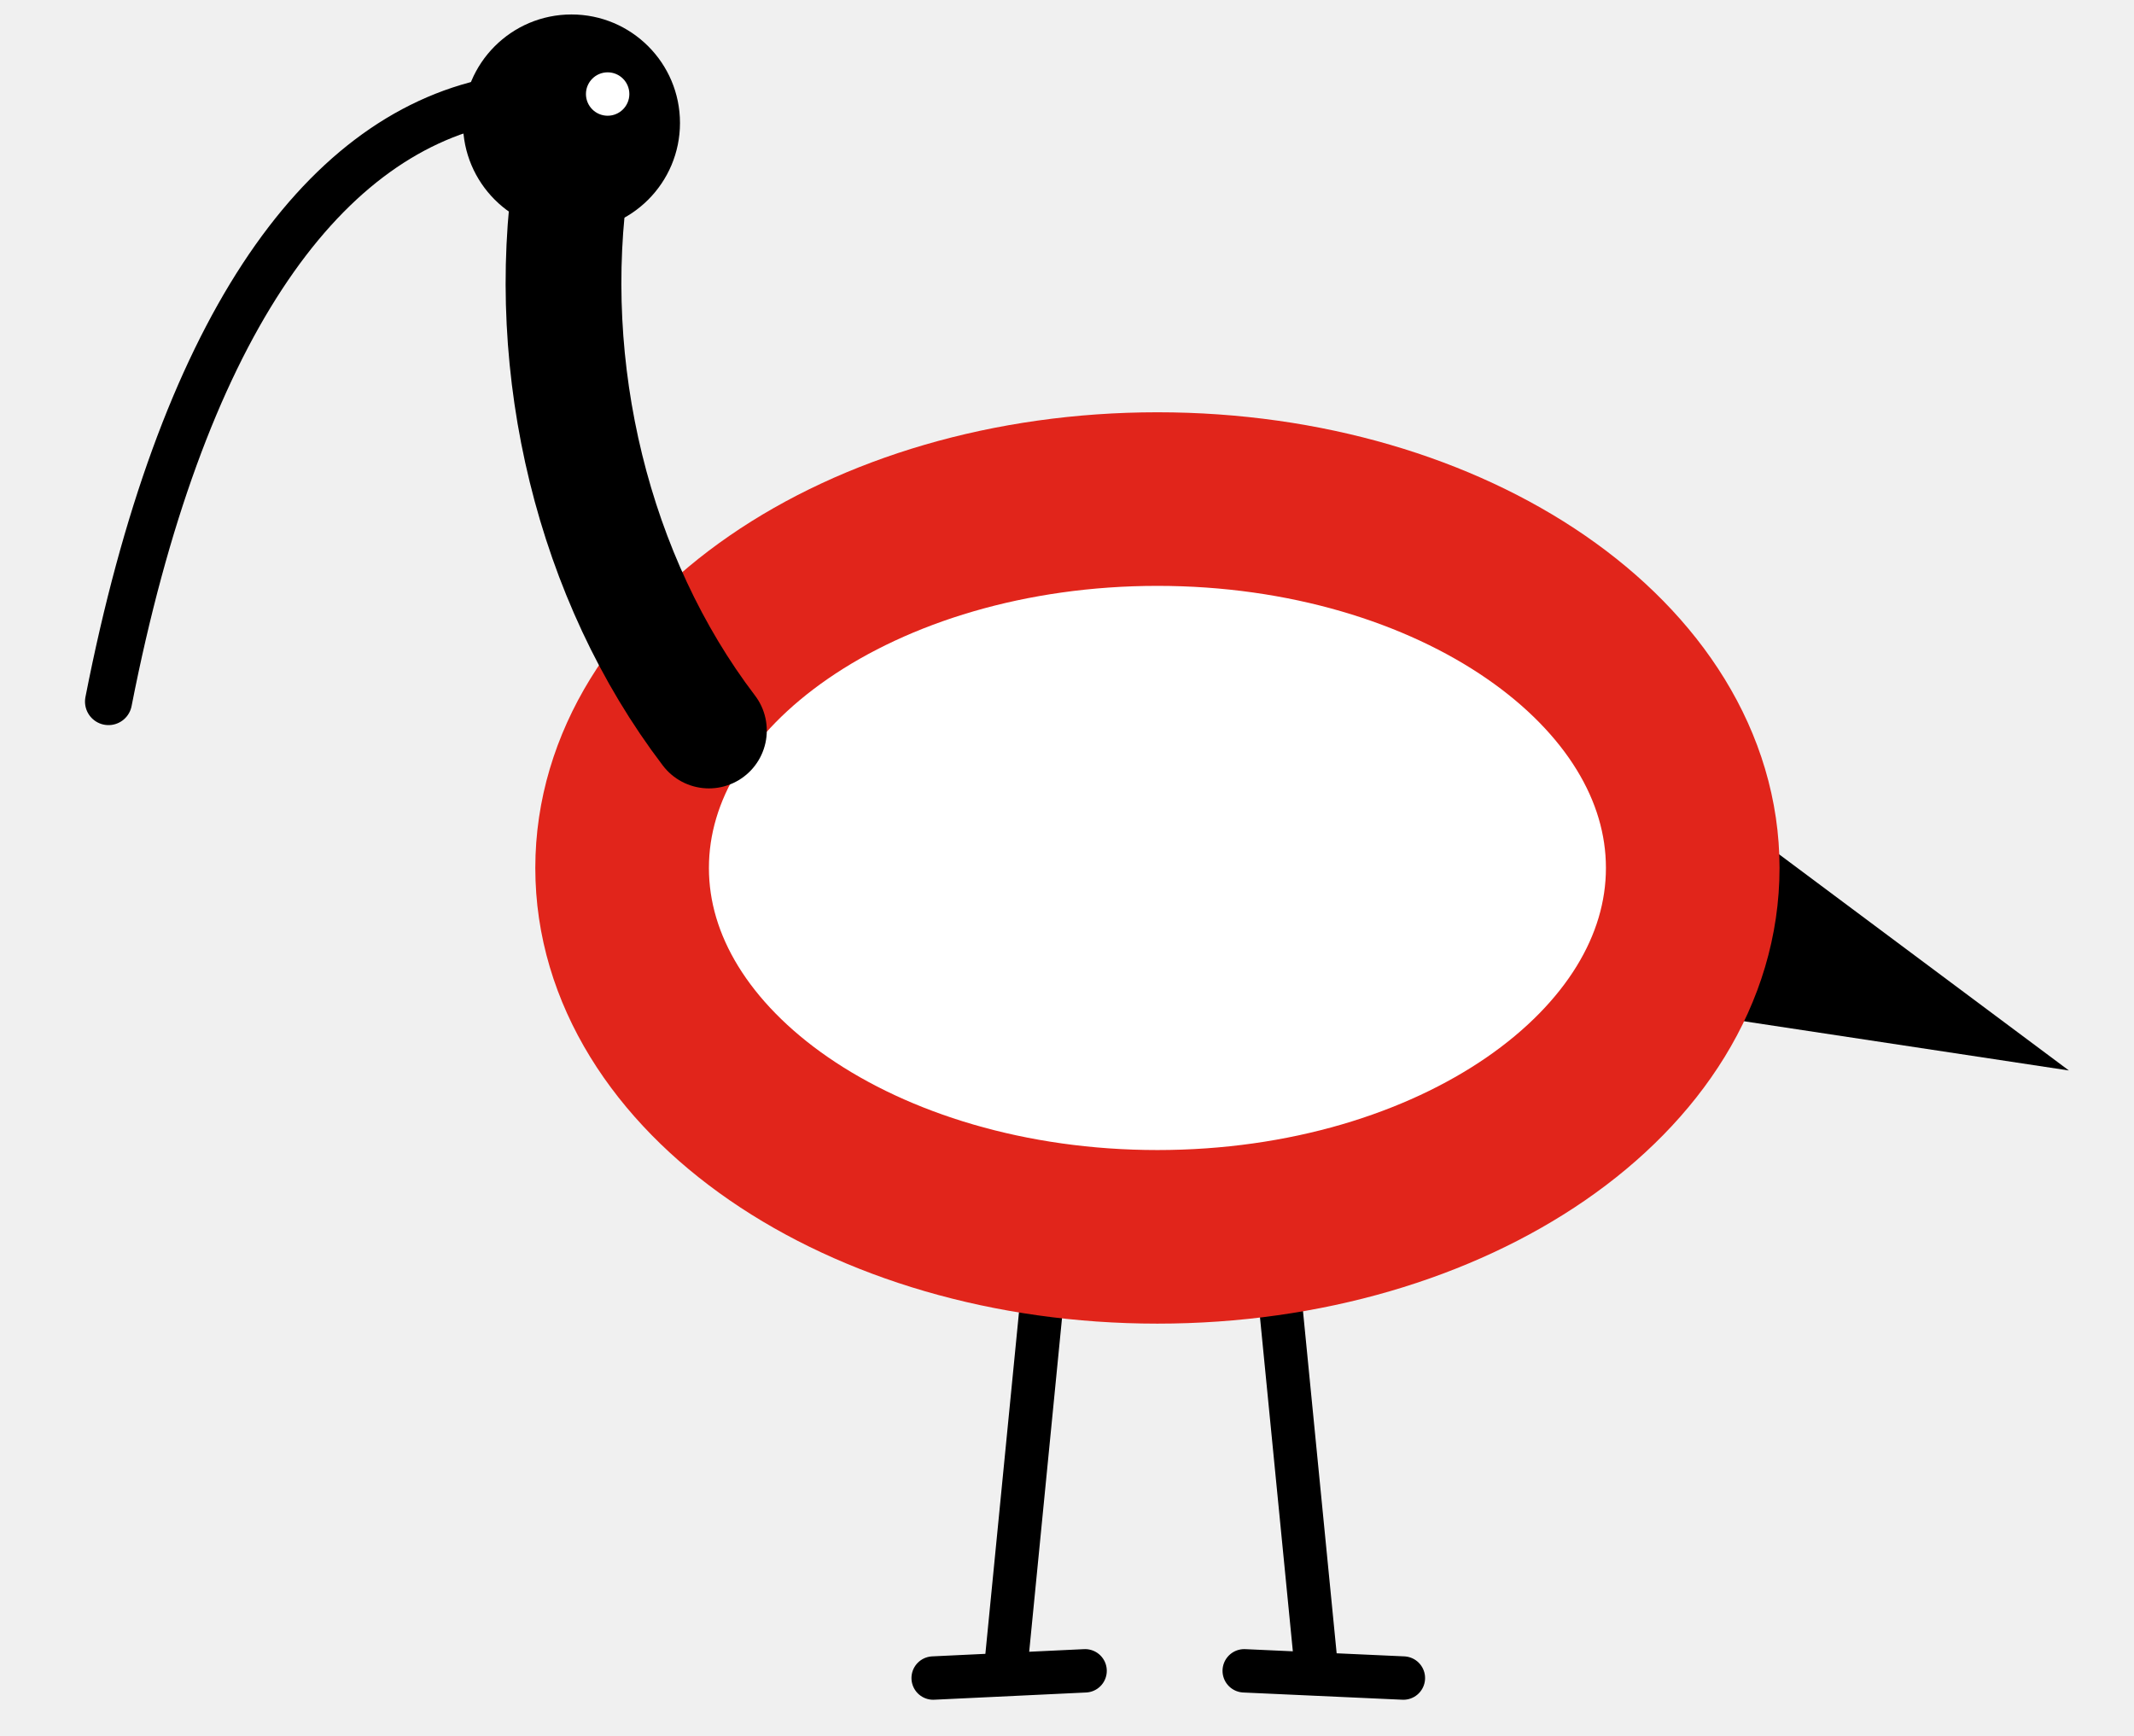
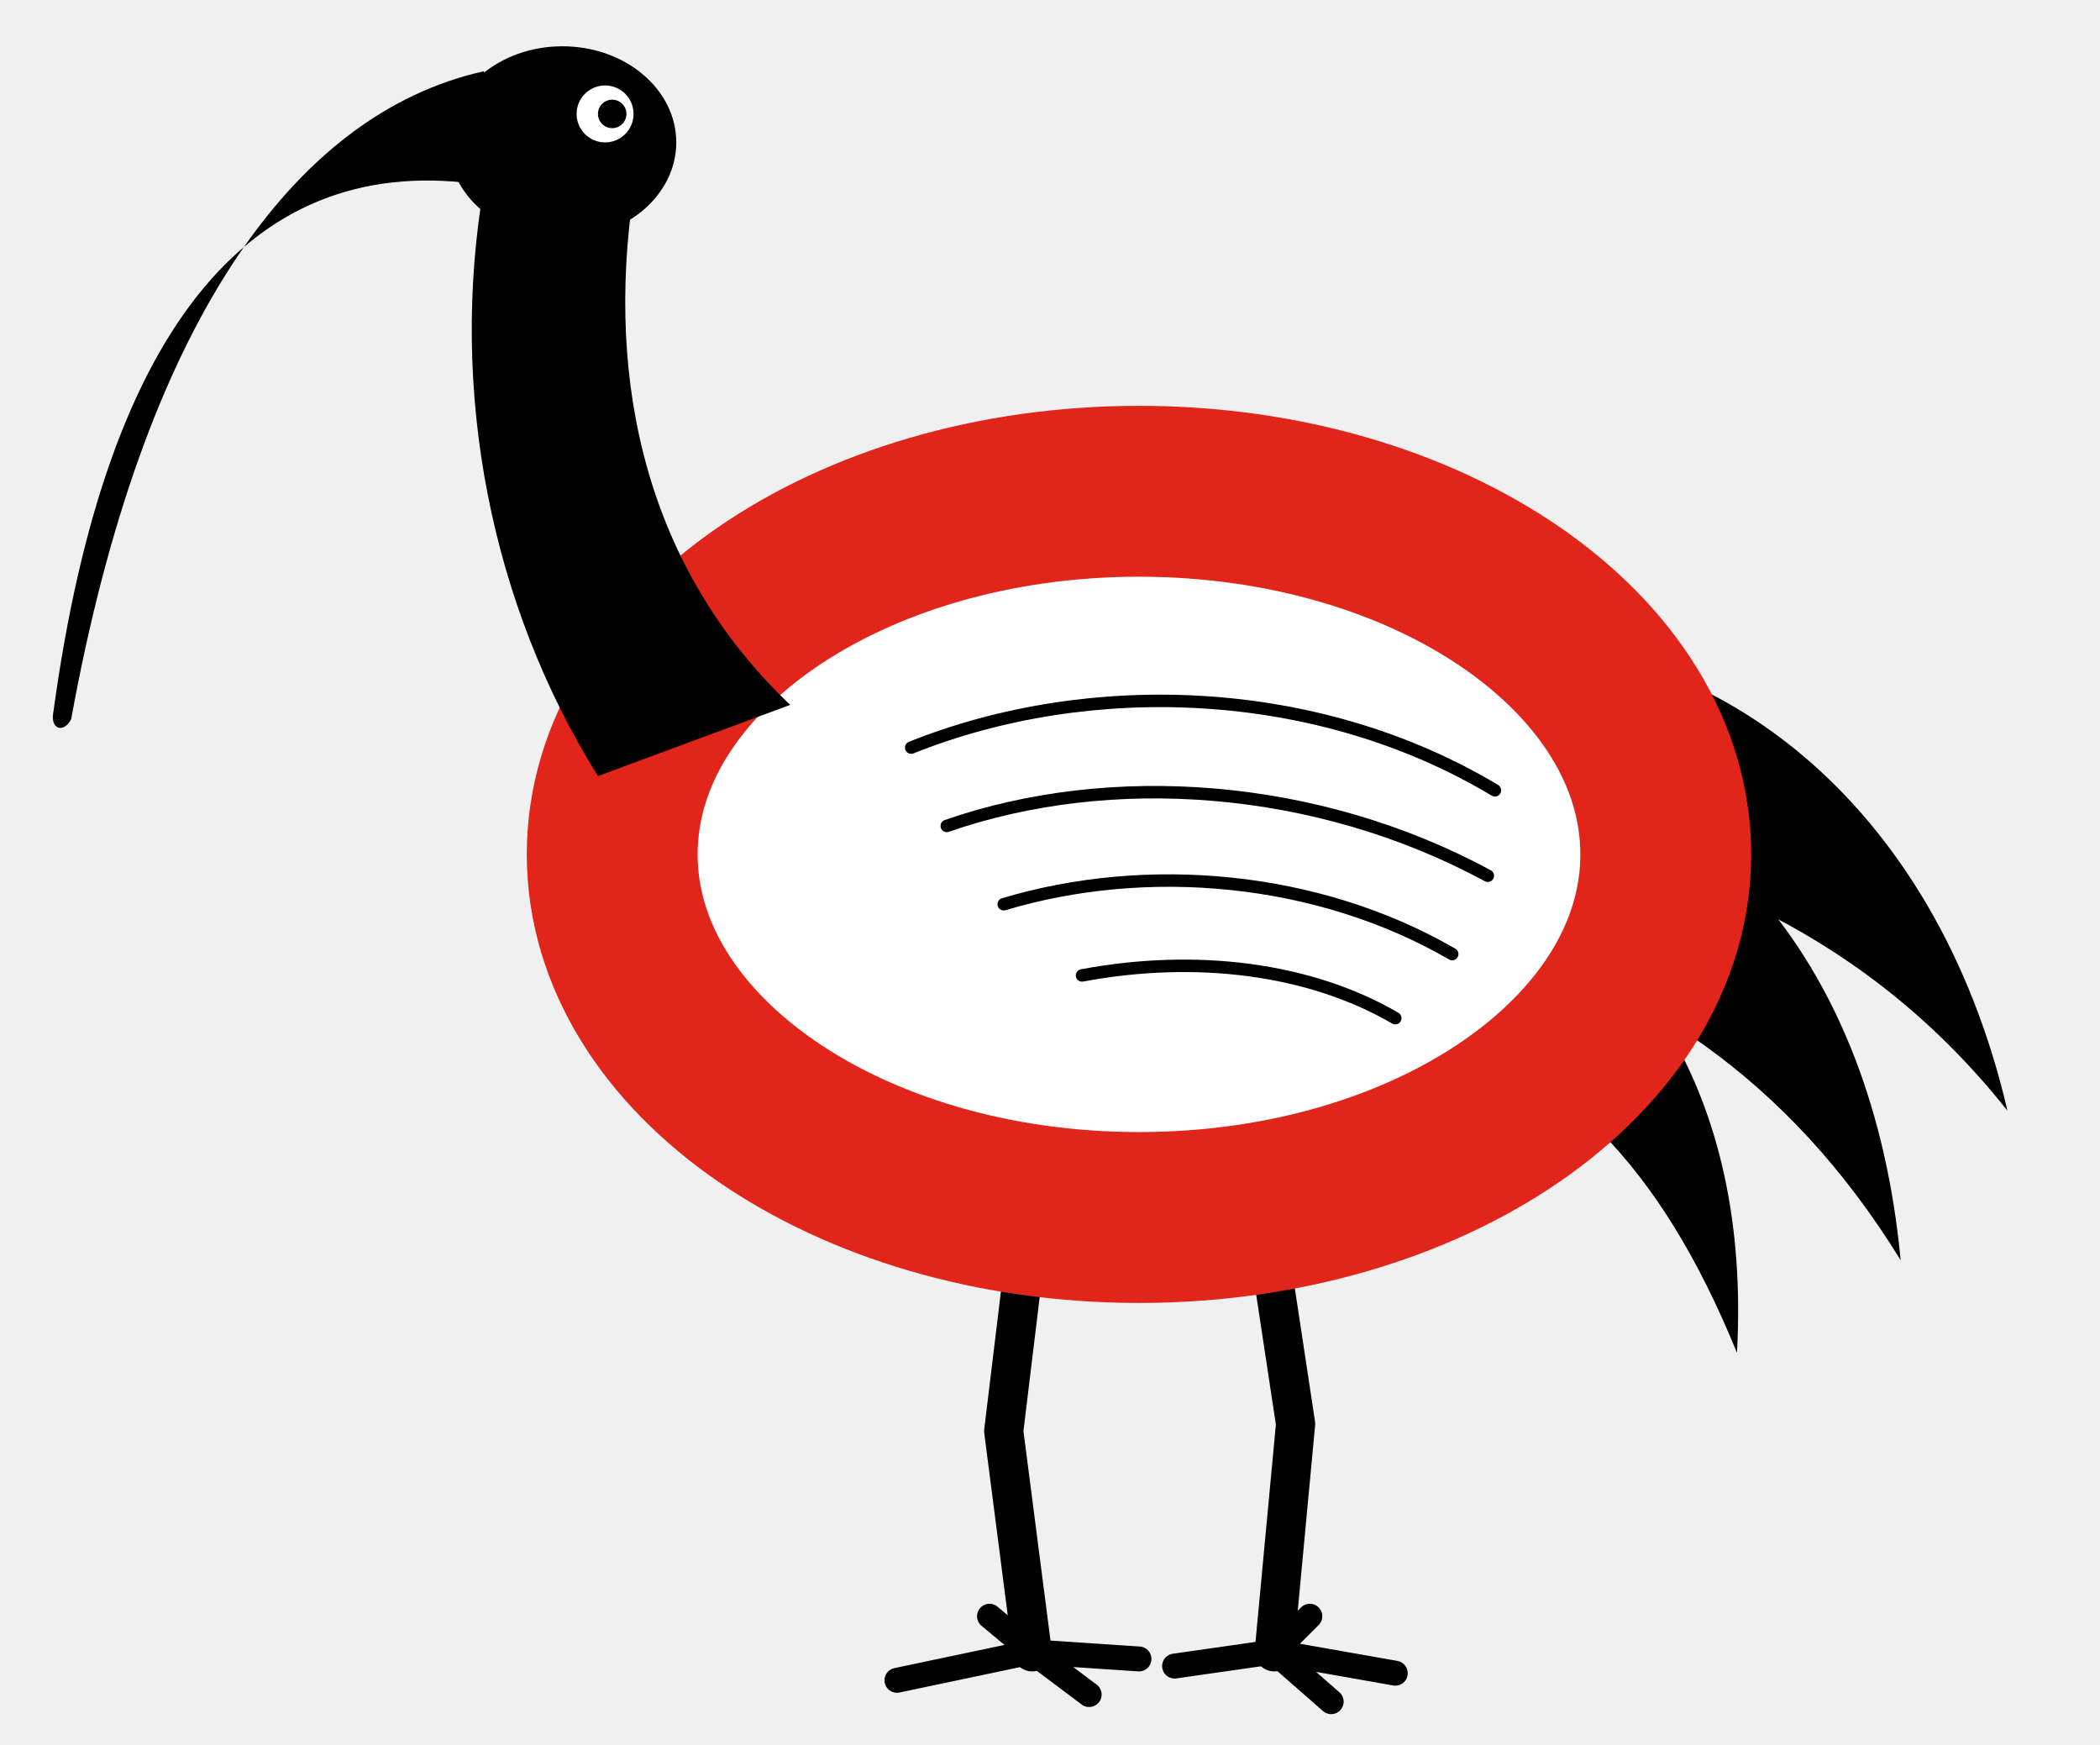
- <svg xmlns="http://www.w3.org/2000/svg" viewBox="40 60 590 480" role="img" aria-labelledby="t">
-   <path d="M486 262 L612 356 L480 336 Z" />
-   <g fill="none" stroke="#000" stroke-width="12" stroke-linecap="round">
-     <path d="M330 400 L318 522 M298 524 L340 522" />
-     <path d="M392 400 L404 522 M384 522 L428 524" />
+ <svg xmlns="http://www.w3.org/2000/svg" viewBox="40 60 590 490" role="img" aria-labelledby="t">
+   <g class="bird">
+     <g class="plumes">
+       <path d="M450 240 C522 236 584 286 604 372 C566 324 514 300 454 292 Z" />
+       <path d="M458 268 C520 280 566 330 574 414 C542 362 500 336 452 322 Z" />
+       <path d="M446 298 C500 318 532 368 528 440 C506 386 478 360 438 346 Z" />
+     </g>
+     <g class="legs" fill="none" stroke="#000" stroke-linecap="round" stroke-linejoin="round">
+       <path d="M330 396 L322 462 L330 524" stroke-width="11" />
+       <path d="M330 524 L292 532 M330 524 L346 536 M330 524 L360 526 M330 524 L318 514" stroke-width="7" />
+       <path d="M394 394 L404 460 L398 524" stroke-width="11" />
+       <path d="M398 524 L432 530 M398 524 L414 538 M398 524 L370 528 M398 524 L408 514" stroke-width="7" />
+     </g>
+     <g class="zero">
+       <ellipse cx="360" cy="300" rx="148" ry="102" fill="#fff" stroke="#E1251B" stroke-width="48" />
+       <g class="wing" fill="none" stroke="#000" stroke-width="3.5" stroke-linecap="round">
+         <path d="M296 270 C346 250 410 252 460 282" />
+         <path d="M306 292 C352 276 410 280 458 306" />
+         <path d="M322 314 C362 302 410 306 448 328" />
+         <path d="M344 334 C376 328 408 332 432 346" />
+       </g>
+     </g>
+     <path class="grow neck" d="M208 278 C178 230 166 170 176 112 L218 114 C210 168 222 220 262 258 Z" />
+     <g class="pop head">
+       <ellipse cx="198" cy="100" rx="32" ry="27" />
+       <circle cx="210" cy="92" r="8" fill="#fff" />
+       <circle cx="212" cy="92" r="4" />
+     </g>
+     <path class="grow bill" d="M176 80 C122 92 80 152 60 262 C58 266 54 265 55 260 C70 150 112 102 176 112 Z" />
  </g>
-   <ellipse cx="360" cy="300" rx="148" ry="102" fill="#fff" stroke="#E1251B" stroke-width="48" />
-   <path d="M236 262 C204 220 190 162 198 108" fill="none" stroke="#000" stroke-width="32" stroke-linecap="round" />
-   <circle cx="198" cy="94" r="30" />
-   <circle cx="208" cy="86" r="6" fill="#fff" />
-   <path d="M176 88 C128 98 90 152 70 254" fill="none" stroke="#000" stroke-width="13" stroke-linecap="round" />
</svg>
